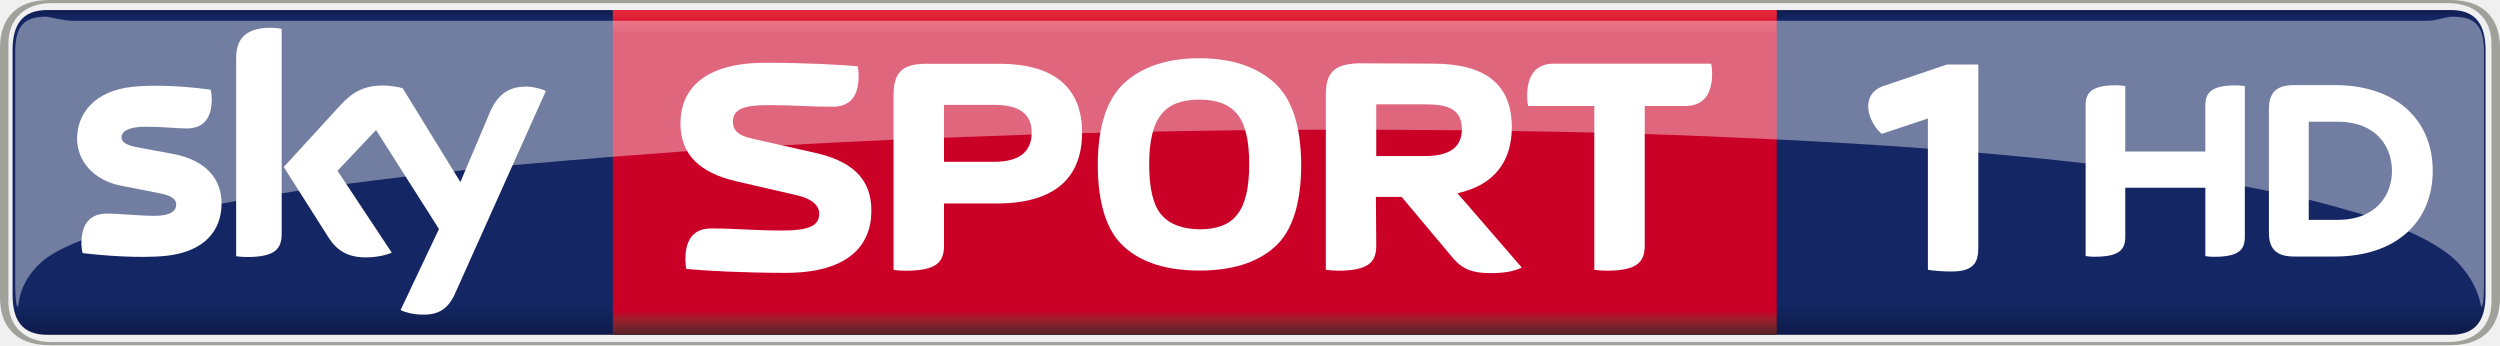
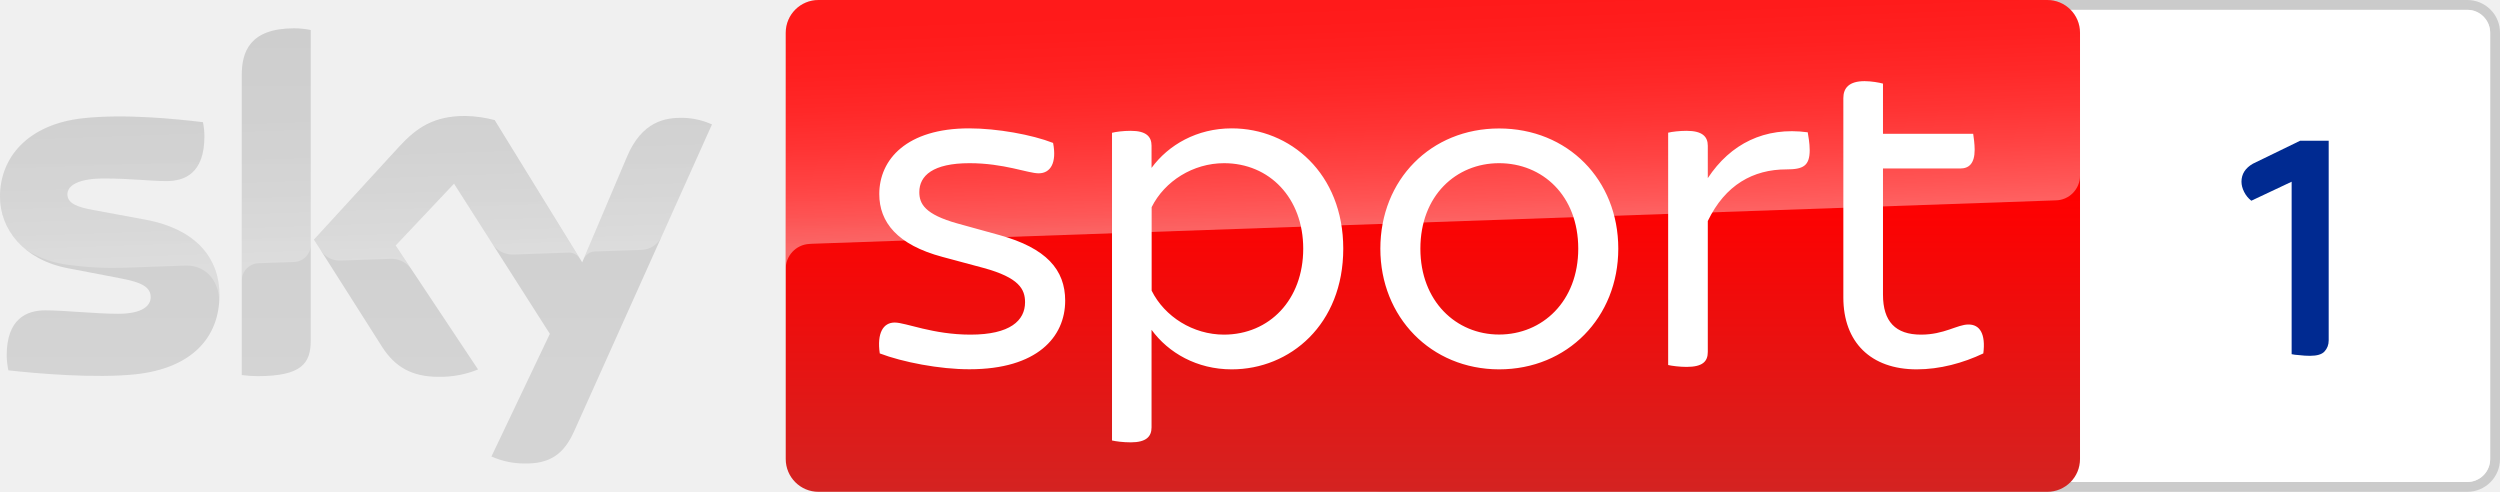
- <svg xmlns="http://www.w3.org/2000/svg" height="82.849" width="600" version="1.1" viewBox="0 0 158.75 21.921">
-   <defs>
-     <linearGradient id="b" gradientUnits="userSpaceOnUse" x2=".992" gradientTransform="matrix(0 20.97 20.97 0 129.96 224.56)" x1=".008" y1="0" y2="0">
-       <stop stop-color="#0f1c4d" offset="0" />
-       <stop stop-color="#101e51" offset=".004" />
-       <stop stop-color="#101f54" offset=".008" />
-       <stop stop-color="#112157" offset=".012" />
-       <stop stop-color="#12225a" offset=".016" />
-       <stop stop-color="#13245d" offset=".02" />
-       <stop stop-color="#132560" offset=".023" />
-       <stop stop-color="#142662" offset=".027" />
-       <stop stop-color="#142764" offset=".031" />
-       <stop stop-color="#142764" offset=".062" />
-       <stop stop-color="#142764" offset=".125" />
-       <stop stop-color="#142764" offset=".25" />
-       <stop stop-color="#142764" offset=".5" />
-       <stop stop-color="#142764" offset=".75" />
-       <stop stop-color="#142764" offset=".875" />
-       <stop stop-color="#142764" offset=".891" />
-       <stop stop-color="#142764" offset=".898" />
-       <stop stop-color="#142763" offset=".902" />
-       <stop stop-color="#142763" offset=".906" />
-       <stop stop-color="#132662" offset=".91" />
-       <stop stop-color="#132661" offset=".914" />
-       <stop stop-color="#132560" offset=".918" />
-       <stop stop-color="#13255f" offset=".922" />
-       <stop stop-color="#12245d" offset=".926" />
-       <stop stop-color="#12245c" offset=".93" />
-       <stop stop-color="#12235b" offset=".934" />
-       <stop stop-color="#12235a" offset=".938" />
-       <stop stop-color="#112259" offset=".941" />
-       <stop stop-color="#112258" offset=".945" />
-       <stop stop-color="#112157" offset=".949" />
-       <stop stop-color="#112056" offset=".953" />
-       <stop stop-color="#102055" offset=".957" />
-       <stop stop-color="#102054" offset=".961" />
-       <stop stop-color="#101f53" offset=".965" />
-       <stop stop-color="#101e52" offset=".969" />
-       <stop stop-color="#0f1d50" offset=".973" />
-       <stop stop-color="#0f1d4f" offset=".977" />
-       <stop stop-color="#0f1c4e" offset=".98" />
-       <stop stop-color="#0f1c4d" offset=".984" />
-       <stop stop-color="#0e1b4c" offset=".988" />
-       <stop stop-color="#0e1b4b" offset=".992" />
-       <stop stop-color="#0e1a4a" offset=".996" />
-       <stop stop-color="#0e1949" offset="1" />
-     </linearGradient>
-     <linearGradient id="a" gradientUnits="userSpaceOnUse" gradientTransform="matrix(0 -20.624 20.624 0 126.52 245.37)" x1="7.105e-15" x2="1" y1="0" y2="0">
-       <stop stop-color="#552227" offset="0" />
-       <stop stop-color="#5a2227" offset=".004" />
-       <stop stop-color="#602228" offset=".008" />
-       <stop stop-color="#662329" offset=".012" />
-       <stop stop-color="#6c232a" offset=".016" />
-       <stop stop-color="#71232a" offset=".02" />
-       <stop stop-color="#77232a" offset=".023" />
-       <stop stop-color="#7d232a" offset=".027" />
-       <stop stop-color="#84222b" offset=".031" />
-       <stop stop-color="#8a212b" offset=".035" />
-       <stop stop-color="#90202b" offset=".039" />
-       <stop stop-color="#961f2b" offset=".043" />
-       <stop stop-color="#9d1d2b" offset=".047" />
-       <stop stop-color="#a31a2a" offset=".051" />
-       <stop stop-color="#a9172a" offset=".055" />
-       <stop stop-color="#b01329" offset=".059" />
-       <stop stop-color="#b70f29" offset=".062" />
-       <stop stop-color="#bd0829" offset=".066" />
-       <stop stop-color="#c40228" offset=".07" />
-       <stop stop-color="#c70028" offset=".074" />
-       <stop stop-color="#ca0027" offset=".078" />
-       <stop stop-color="#ca0027" offset=".094" />
-       <stop stop-color="#ca0027" offset=".125" />
-       <stop stop-color="#ca0027" offset=".25" />
-       <stop stop-color="#ca0027" offset=".5" />
-       <stop stop-color="#ca0027" offset=".75" />
-       <stop stop-color="#ca0027" offset=".875" />
-       <stop stop-color="#ca0027" offset=".906" />
-       <stop stop-color="#ca0027" offset=".914" />
-       <stop stop-color="#cb0028" offset=".918" />
-       <stop stop-color="#cc0029" offset=".922" />
-       <stop stop-color="#ce002a" offset=".926" />
-       <stop stop-color="#cf012a" offset=".93" />
-       <stop stop-color="#d1052b" offset=".934" />
-       <stop stop-color="#d2092c" offset=".938" />
-       <stop stop-color="#d40b2d" offset=".941" />
-       <stop stop-color="#d50d2e" offset=".945" />
-       <stop stop-color="#d60f2f" offset=".949" />
-       <stop stop-color="#d71130" offset=".953" />
-       <stop stop-color="#d91431" offset=".957" />
-       <stop stop-color="#da1732" offset=".961" />
-       <stop stop-color="#dc1933" offset=".965" />
-       <stop stop-color="#dd1a34" offset=".969" />
-       <stop stop-color="#df1c35" offset=".973" />
-       <stop stop-color="#e01d35" offset=".977" />
-       <stop stop-color="#e12036" offset=".98" />
-       <stop stop-color="#e22237" offset=".984" />
-       <stop stop-color="#e42439" offset=".988" />
-       <stop stop-color="#e6253a" offset=".992" />
-       <stop stop-color="#e7273a" offset=".996" />
-       <stop stop-color="#e8283b" offset="1" />
-     </linearGradient>
-   </defs>
-   <g transform="translate(-50.649 -224.1)">
-     <path d="m206.28 245.36h-152.63c-1.631 0-2.205-0.957-2.205-2.558v-15.506c0-1.591 0.574-2.558 2.205-2.558h152.63c1.621 0 2.205 0.967 2.205 2.558v15.506c0 1.601-0.584 2.558-2.205 2.558" fill="url(#b)" />
-     <path d="m89.562 224.74c-0.007 6.762 0.007 14.193 0.004 20.62h73.904c0.002-6.995 0.004-14.511 0.004-20.62z" fill="url(#a)" />
-     <g fill="#fff">
-       <g>
-         <path d="m190.69 233.73v-2.92c0-0.785 0.312-1.289 1.943-1.289 0.201 0 0.373 0.022 0.564 0.051v9.556c0 0.785-0.312 1.279-1.943 1.279-0.201 0-0.373-0.007-0.564-0.044v-4.34h-5.085v3.101c0 0.785-0.312 1.279-1.943 1.279-0.201 0-0.362-0.007-0.574-0.044v-9.556c0-0.785 0.322-1.289 1.953-1.289 0.201 0 0.362 0.022 0.564 0.051v4.159h5.085m14.439 1.228c0-3.252-2.336-5.447-6.203-5.447h-2.628c-1.269 0-1.571 0.664-1.571 1.53v7.844c0 0.836 0.302 1.51 1.571 1.51h2.628c3.867 0 6.203-2.195 6.203-5.437m-7.874 3.111v-6.233h1.823c2.527 0 3.464 1.641 3.464 3.121 0 1.47-0.936 3.111-3.464 3.111h-1.823" />
-         <path d="m170.14 232.6c-0.151-0.131-0.292-0.252-0.503-0.604-0.533-0.866-0.554-2.004 0.564-2.417l4.068-1.379h2.004v11.63c0 0.886-0.252 1.51-1.692 1.51-0.564 0-1.238-0.051-1.51-0.111v-9.606l-2.93 0.977" />
-         <path d="m105.98 237.47c0-2.145-1.39-3.182-3.615-3.675l-3.887-0.876c-0.705-0.161-1.289-0.383-1.289-1.087 0-0.765 0.604-1.057 2.235-1.057 1.923 0 2.376 0.101 4.118 0.101 0.806 0 1.631-0.373 1.631-1.964 0-0.191-0.022-0.413-0.059-0.604-1.178-0.101-3.272-0.221-5.87-0.221-3.897 0-5.387 1.692-5.387 3.846 0 2.024 1.269 3.142 3.524 3.675l3.887 0.896c0.906 0.211 1.4 0.615 1.4 1.178 0 0.765-0.695 1.057-2.316 1.057-1.923 0-2.809-0.131-4.561-0.131-0.795 0-1.621 0.373-1.621 1.963 0 0.191 0.022 0.403 0.051 0.604 1.188 0.121 3.716 0.252 6.303 0.252 3.907 0 5.457-1.661 5.457-3.957" />
-         <path d="m138.02 236.6h1.631l3.142 3.746c0.584 0.725 1.158 1.097 2.487 1.097 0.906 0 1.51-0.111 2.004-0.352l-4.088-4.722c2.296-0.493 3.454-1.984 3.454-4.189 0-2.699-1.651-4.038-4.984-4.038l-4.763-0.022c-1.551 0.059-2.064 0.594-2.064 2.004v11.106c0.242 0.036 0.514 0.059 0.785 0.059 1.964 0 2.417-0.574 2.417-1.591l-0.022-3.101m0.022-2.588v-3.283h3.081c1.309 0 2.356 0.202 2.356 1.571 0 1.158-0.785 1.712-2.356 1.712h-3.081" />
-         <path d="m107.39 241.24c0.232 0.036 0.514 0.051 0.785 0.051 1.964 0 2.417-0.564 2.417-1.581v-2.688h3.333c3.635 0 5.437-1.571 5.437-4.511 0-2.85-1.802-4.36-5.226-4.36h-4.682c-1.571 0-2.064 0.604-2.064 2.004v11.086m3.202-6.867v-3.615h3.192c1.591 0 2.376 0.584 2.376 1.752 0 1.228-0.785 1.863-2.376 1.863h-3.192" />
-         <path d="m126.81 241.28c2.064 0 3.655-0.493 4.773-1.49 1.118-0.987 1.692-2.749 1.692-5.266-0.022-2.467-0.594-4.199-1.752-5.216-1.158-1.007-2.729-1.51-4.712-1.51-1.984 0-3.544 0.503-4.702 1.51-1.158 1.017-1.732 2.749-1.752 5.216 0 2.517 0.574 4.279 1.692 5.266 1.118 0.997 2.709 1.49 4.763 1.49m3.162-6.756c0 1.51-0.252 2.568-0.765 3.202-0.483 0.644-1.299 0.936-2.396 0.936-1.118-0.022-1.913-0.332-2.427-0.936-0.514-0.615-0.765-1.671-0.765-3.202 0-1.51 0.272-2.568 0.785-3.182 0.503-0.624 1.309-0.916 2.407-0.916 1.097 0 1.883 0.292 2.396 0.916 0.514 0.615 0.765 1.671 0.765 3.182" />
-         <path d="m155.09 230.83h2.568c0.846 0 1.712-0.392 1.712-2.064 0-0.191-0.022-0.433-0.059-0.624h-9.988c-0.836 0-1.702 0.392-1.702 2.064 0 0.191 0.022 0.423 0.058 0.624h4.209v10.401c0.242 0.036 0.514 0.058 0.795 0.058 1.954 0 2.407-0.574 2.407-1.591v-8.87" />
-         <path d="m64.715 237.03c0 1.772-1.158 3.061-3.504 3.313-1.692 0.181-4.159-0.029-5.316-0.171-0.051-0.181-0.08-0.423-0.08-0.604 0-1.551 0.836-1.903 1.611-1.903 0.816 0 2.094 0.141 3.051 0.141 1.047 0 1.359-0.352 1.359-0.695 0-0.443-0.423-0.624-1.228-0.775l-2.225-0.433c-1.853-0.352-2.84-1.631-2.84-2.991 0-1.651 1.168-3.041 3.474-3.293 1.732-0.191 3.846 0.022 5.004 0.171 0.051 0.191 0.073 0.383 0.073 0.594 0 1.54-0.816 1.873-1.601 1.873-0.594 0-1.531-0.111-2.598-0.111-1.077 0-1.53 0.292-1.53 0.664 0 0.383 0.433 0.544 1.108 0.665l2.124 0.392c2.185 0.403 3.121 1.641 3.121 3.162m3.816 1.903c0 0.947-0.373 1.49-2.225 1.49-0.242 0-0.453-0.022-0.665-0.051v-12.556c0-0.957 0.322-1.953 2.195-1.953 0.232 0 0.473 0.022 0.695 0.073v12.999m7.552 4.853c0.242 0.131 0.745 0.282 1.369 0.292 1.067 0.029 1.661-0.383 2.094-1.349l5.76-12.848c-0.242-0.131-0.765-0.272-1.198-0.282-0.735-0.007-1.732 0.141-2.366 1.661l-1.863 4.4-3.665-5.961c-0.232-0.073-0.806-0.171-1.228-0.171-1.299 0-2.014 0.473-2.759 1.289l-3.564 3.887 2.86 4.501c0.533 0.826 1.228 1.238 2.356 1.238 0.745 0 1.359-0.171 1.641-0.302l-3.444-5.196 2.447-2.588 3.997 6.283-2.437 5.145" />
-       </g>
-       <path opacity=".4" d="m53.608 225.16c-1.44 0-1.994 0.574-1.994 2.266v14.639c0 0.906 0.051 1.522 0.181 1.522 0.051-0.282 0.088-1.69 1.639-2.979 0.564-0.433 1.362-0.847 2.379-1.25 3.195-1.098 6.245-1.826 8.904-2.33 0.316-0.043 0.652-0.117 0.925-0.166 0.976-0.177 1.999-0.34 2.889-0.487 0.377-0.044 0.774-0.12 1.099-0.17 1.054-0.153 2.116-0.299 3.01-0.423 1.319-0.172 2.649-0.334 3.765-0.472 1.062-0.129 2.144-0.238 3.051-0.336h0.004v0.004c0.242-0.03 0.495-0.058 0.736-0.079 1.038-0.12 2.11-0.22 3.002-0.31 2.205-0.187 4.484-0.388 6.37-0.536 1.65-0.13 3.318-0.252 4.724-0.355 2.09-0.129 4.245-0.264 6.038-0.37 2.465-0.132 4.959-0.265 7.061-0.355 1.109-0.048 2.252-0.091 3.202-0.128l5.569-0.2c1.067-0.032 2.124-0.061 3.202-0.091 0.384 0.006 0.814-0.015 1.155-0.023 1.152-0.029 2.34-0.053 3.334-0.072 1.953-0.04 3.918-0.07 5.872-0.091 1.118-0.008 2.235-0.019 3.353-0.026 0.578-0.008 1.175-0.004 1.76-0.004h3.202l5.437 0.03c1.057 0.022 2.125 0.031 3.172 0.053 1.762 0.021 3.507 0.058 5.248 0.098 1.073 0.032 2.137 0.061 3.191 0.091 2.85 0.091 5.647 0.213 8.386 0.344 3.313 0.161 6.517 0.354 9.598 0.585 1.097 0.085 2.248 0.181 3.202 0.261 2.366 0.201 4.651 0.424 6.816 0.676 3.705 0.413 7.109 0.907 10.119 1.461 0.52 0.094 1.067 0.208 1.522 0.298 0.871 0.17 1.769 0.378 2.522 0.544 1.203 0.297 2.466 0.663 3.527 0.967 0.978 0.304 1.964 0.718 2.809 1.05 1.279 0.564 2.277 1.168 2.972 1.812 1.399 1.389 1.591 2.697 1.643 2.979 0.13 0 0.181-0.615 0.181-1.522v-14.639c0-1.692-0.554-2.266-1.994-2.266-0.484 0-0.968 0.261-1.612 0.261h-149.56c-0.558-0.023-1.114-0.175-1.613-0.261z" stroke-width="2.578" />
-     </g>
-     <path d="m206.25 246.02c2.406 0 3.152-1.5 3.152-3.001v-15.919c0-1.5-0.745-3.001-3.152-3.001h-152.46c-2.406 0-3.142 1.5-3.142 3.001v15.919c0 1.5 0.735 3.001 3.142 3.001h152.46m-152.35-0.2c-1.621 0-2.719-0.957-2.719-2.558v-16.403c0-1.601 1.098-2.558 2.719-2.558h152.24c1.621 0 2.719 0.957 2.719 2.558v16.403c0 1.601-1.098 2.558-2.719 2.558h-152.24" fill="#a1a19c" />
-   </g>
+ <svg xmlns="http://www.w3.org/2000/svg" width="2541.578" height="500">
+   <path fill="#cbcbcb" d="M2508.278 0h-1102.1c-18.3 0-33.2 14.9-33.2 33.3v433.4c0 18.4 14.9 33.3 33.2 33.3h1102.1c18.4 0 33.3-14.9 33.3-33.3V33.3c.1-18.4-14.8-33.3-33.3-33.3m0 10c12.9 0 23.3 10.5 23.3 23.3v433.4a23.26 23.26 0 0 1-23.3 23.3h-1102.1c-12.8 0-23.3-10.4-23.3-23.3V33.3c0-12.8 10.5-23.3 23.3-23.3h1102.1" />
+   <path fill="#fff" d="M2508.278 10c12.9 0 23.3 10.5 23.3 23.3v433.4a23.26 23.26 0 0 1-23.3 23.3h-1102.1c-12.8 0-23.3-10.4-23.3-23.3V33.3c0-12.8 10.5-23.3 23.3-23.3h1102.1" />
+   <linearGradient id="A" gradientUnits="userSpaceOnUse" x1="1456.658" y1="0" x2="1456.658" y2="500">
+     <stop offset=".4" stop-color="red" />
+     <stop offset="1" stop-color="#d42321" />
+   </linearGradient>
+   <path fill="url(#A)" d="M832.1 0h1249.2c18.4 0 33.3 14.9 33.3 33.3v433.4c0 18.4-14.9 33.3-33.3 33.3H832.1c-18.4 0-33.3-14.9-33.3-33.3V33.3c0-18.4 14.9-33.3 33.3-33.3z" />
+   <linearGradient id="B" gradientUnits="userSpaceOnUse" x1="1459.466" y1="233.728" x2="1450.769" y2="-15.325">
+     <stop offset="0" stop-color="#fff" />
+     <stop offset=".12" stop-color="#fff" stop-opacity=".835" />
+     <stop offset=".269" stop-color="#fff" stop-opacity=".658" />
+     <stop offset=".42" stop-color="#fff" stop-opacity=".511" />
+     <stop offset=".568" stop-color="#fff" stop-opacity=".397" />
+     <stop offset=".716" stop-color="#fff" stop-opacity=".315" />
+     <stop offset=".86" stop-color="#fff" stop-opacity=".266" />
+     <stop offset="1" stop-color="#fff" stop-opacity=".25" />
+   </linearGradient>
+   <path opacity=".4" fill="url(#B)" d="M822.8 248l3.2-.2 1263.7-44.1c13.9-.1 25-11.5 24.9-25.3V33.3c0-18.4-14.9-33.3-33.3-33.3H832.1c-18.4 0-33.3 14.9-33.3 33.3V274c-.4-13.7 10.3-25.3 24-26z" />
+   <linearGradient id="C" gradientUnits="userSpaceOnUse" x1="361.923" y1="28.806" x2="361.923" y2="471.22">
+     <stop offset="0" stop-color="#cbcbcb" />
+     <stop offset=".8" stop-color="#d4d4d4" />
+   </linearGradient>
+   <path fill="url(#C)" d="M499.6 464.1c10.5 4.6 21.8 7.1 33.2 7.1 26.1.6 40.4-9.4 50.9-32.8l140.1-311.9c-9.1-4.1-19-6.4-29-6.7-18.1-.4-42.3 3.3-57.6 40.1l-45.3 106.8-89-144.6c-9.8-2.6-19.9-4-30-4.2-31.5 0-49 11.5-67.2 31.3l-86.5 94.4L388.7 353c12.9 19.9 29.8 30.1 57.3 30.1 13.7.2 27.3-2.3 40-7.5l-83.8-126 59.4-62.9L559 339.4zM315.9 346.2c0 23-9 36.2-54 36.2-5.4 0-10.8-.4-16.1-1.1V76.2c0-23.2 7.9-47.4 53.2-47.4 5.7 0 11.4.6 16.9 1.7zm-92.8-46.1c0 43-28.1 74.2-85.1 80.4-41.3 4.4-101.1-.8-129.5-4-1-4.9-1.6-9.9-1.7-15 0-37.4 20.2-46 39.2-46 19.8 0 50.9 3.5 74 3.5 25.5 0 33.2-8.6 33.2-16.9 0-10.7-10.2-15.2-30-19L69 272.7C24 264.1 0 233 0 200c0-40.1 28.4-73.6 84.3-79.8 42.3-4.6 93.8.6 122 4 1 4.7 1.5 9.5 1.5 14.4 0 37.4-19.8 45.5-38.8 45.5-14.6 0-37.3-2.7-63.2-2.7-26.3 0-37.3 7.3-37.3 16.1 0 9.4 10.4 13.2 26.9 16.1l51.7 9.6c53.1 9.7 76 39.9 76 76.9z" />
+   <linearGradient id="D" gradientUnits="userSpaceOnUse" x1="365.45" y1="263.248" x2="359.6" y2="95.751">
+     <stop offset="0" stop-color="#fff" />
+     <stop offset=".12" stop-color="#fff" stop-opacity=".835" />
+     <stop offset=".269" stop-color="#fff" stop-opacity=".658" />
+     <stop offset=".42" stop-color="#fff" stop-opacity=".511" />
+     <stop offset=".568" stop-color="#fff" stop-opacity=".397" />
+     <stop offset=".716" stop-color="#fff" stop-opacity=".315" />
+     <stop offset=".86" stop-color="#fff" stop-opacity=".266" />
+     <stop offset="1" stop-color="#fff" stop-opacity=".25" />
+   </linearGradient>
+   <path opacity=".25" fill="url(#D)" d="M723.9 126.5l-51.3 114.2c-4 8.2-12.3 13.4-21.4 13.4l-46.8 1.6c-5.1.3-9.6 3.7-11.4 8.5v-.1l44.2-104.2c15.4-36.8 39.6-40.5 57.6-40.1 10.1.3 19.9 2.6 29.1 6.7zM589.5 263l-86.6-140.8c-9.8-2.6-19.9-4-30-4.2-31.5 0-49 11.5-67.2 31.3l-86.5 94.4 6.9 10.9c4.5 6.8 12.3 10.7 20.5 10.3l49.3-1.7a24.67 24.67 0 0 1 21.8 9.8h0l-15.5-23.3 59.4-62.9 39.9 62.5c4.9 6.2 12.5 9.7 20.4 9.5l56.7-2c4.4 0 8.6 2.4 10.9 6.2zM299 28.9c-45.3 0-53.2 24.2-53.2 47.4v209c0-9.6 7.7-17.4 17.3-17.7l35.1-1.2c9.8 0 17.8-8 17.8-17.8h0v-218c-5.7-1.2-11.3-1.8-17-1.7zM147.2 223.1l-51.7-9.6c-16.5-2.9-26.9-6.7-26.9-16.1 0-8.8 11-16.1 37.3-16.1 25.9 0 48.6 2.7 63.2 2.7 19 0 38.8-8.1 38.8-45.5 0-4.8-.5-9.7-1.5-14.4-28.2-3.5-79.7-8.6-122-4-56 6.2-84.4 39.8-84.4 79.8.1 21.4 10.2 41.6 27.3 54.5 12.6 7.8 26.8 12.9 41.5 14.8 19.2 2.6 38.5 3.6 57.8 3l61.7-2.2c23.1-.8 35.7 18.9 34.4 38.7 0-.3 0-.5.1-.8v-.2c.2-2.6.3-5.2.3-7.8 0-36.8-22.9-67-75.9-76.8z" />
+   <path d="M894.4 359.3c-3-20.6 3.4-31.4 15.2-31.4 11.2 0 38.7 12.3 77 12.3 40.3 0 55.5-14.3 55.5-32.9 0-13.2-5.9-25-42.2-34.9l-41.7-11.2c-46.1-12.3-64.3-35.4-64.3-63.9 0-35.3 28-66.8 91.3-66.8 28.5 0 63.9 6.4 85.4 14.8 3.9 20.1-2.5 30.9-14.7 30.9-10.8 0-35.3-10.3-70.2-10.3-37.3 0-51.1 12.7-51.1 29.4 0 11.7 5.4 22.6 38.8 31.9l42.7 11.8c47.7 13.2 66.8 35.3 66.8 66.7 0 36.9-28.5 69.7-97.2 69.7-30.4.1-68.3-7.3-91.3-16.1m471.2-106.5c0 77-54 122.7-113.4 122.7-35.3 0-64.3-16.7-81.5-40.2v99.2c0 9.3-5.4 15.2-21.1 15.2-7.9 0-15.2-1-19.1-1.9V135c3.9-1 11.2-2 19.1-2 15.7 0 21.1 5.9 21.1 15.2v22.5c17.2-23.5 46.2-40.2 81.5-40.2 59.4 0 113.4 45.7 113.4 122.3m-40.7 0c0-51.5-34.3-86.9-80.5-86.9-31.4 0-60.4 18.2-73.6 44.7v84.9c13.2 26.5 42.2 44.7 73.6 44.7 46.1-.1 80.5-35.4 80.5-87.4m78.4 0c0-70.2 51.5-122.2 120.7-122.2 69.7 0 121.2 52 121.2 122.2 0 69.7-51.5 122.7-121.2 122.7-69.2-.1-120.7-53.1-120.7-122.7m201.2 0c0-54-36.4-86.9-80.5-86.9-43.6 0-80 32.9-80 86.9 0 53.5 36.4 87.3 80 87.3 44.1 0 80.5-33.8 80.5-87.3m235.3-100.2c0 16.2-6.8 19.6-23.6 19.6-33.8 0-62.3 15.7-80 52.5v133.1c0 9.8-5.4 15.2-21.6 15.2-6.9 0-14.8-1-18.7-1.9V134.9c3.9-1 11.7-1.9 18.7-1.9 16.1 0 21.6 5.9 21.6 15.2v32.9c23-34.9 57.9-52.5 101.6-46.6.5 3.4 2 10.8 2 18.1m176.5 206.7c-20.6 9.8-44.2 16.2-67.7 16.2-46.6 0-74.6-27.5-74.6-73.1V99.7c0-10.3 5.9-17.2 21.6-17.2 6.8 0 14.7 1.4 18.7 2.5v51h91.7c.5 3.4 1.5 10.3 1.5 16.2 0 14.2-5.9 19.1-14.7 19.1h-78.5v128.2c0 27.4 12.7 40.7 38.7 40.7 23.6 0 36.8-10.3 48.1-10.3 11.8-.1 17.7 9.7 15.2 29.4" fill="#fff" />
+   <path d="M2348.422 361.734q-5.333 0-10.667-.667-5.333-.333-8-1V184.734l-41 19.333q-4.667-3.667-7.333-9-2.667-5.333-2.667-10.333 0-11.667 11.667-18.333l48-23.333h29v203q0 6.667-4.333 11.333-4 4.333-14.667 4.333z" fill="#002a91" />
</svg>
